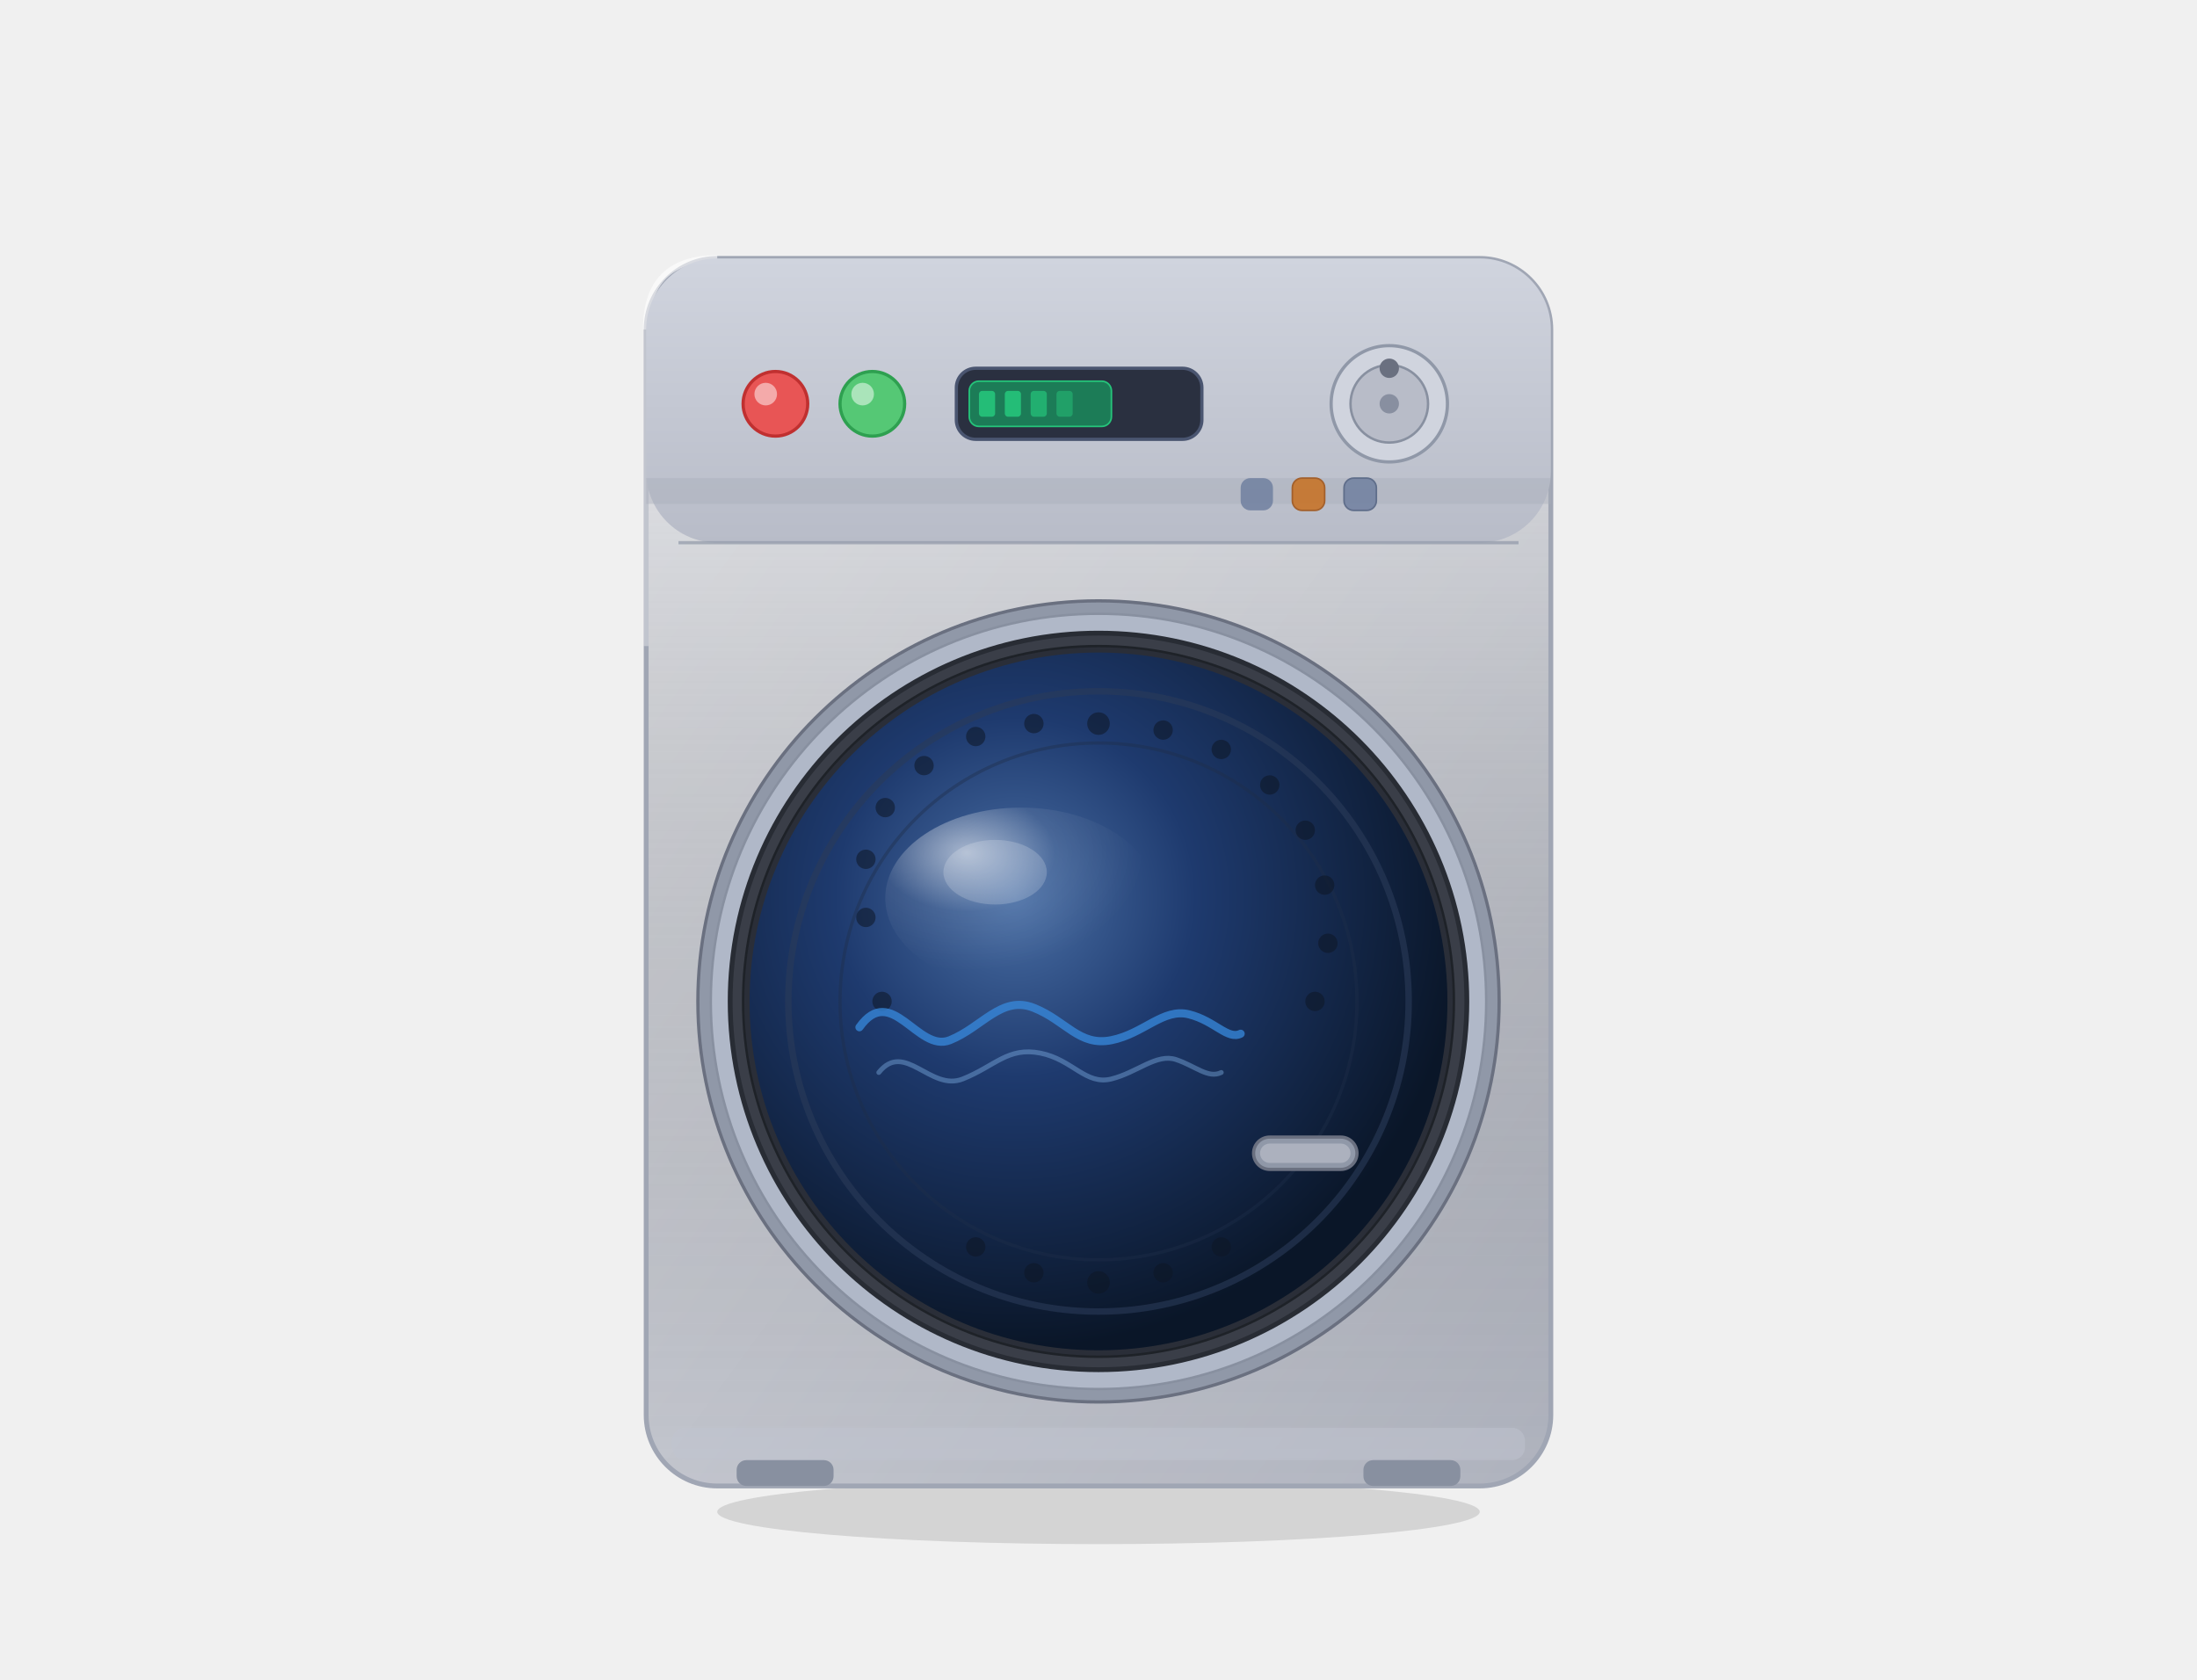
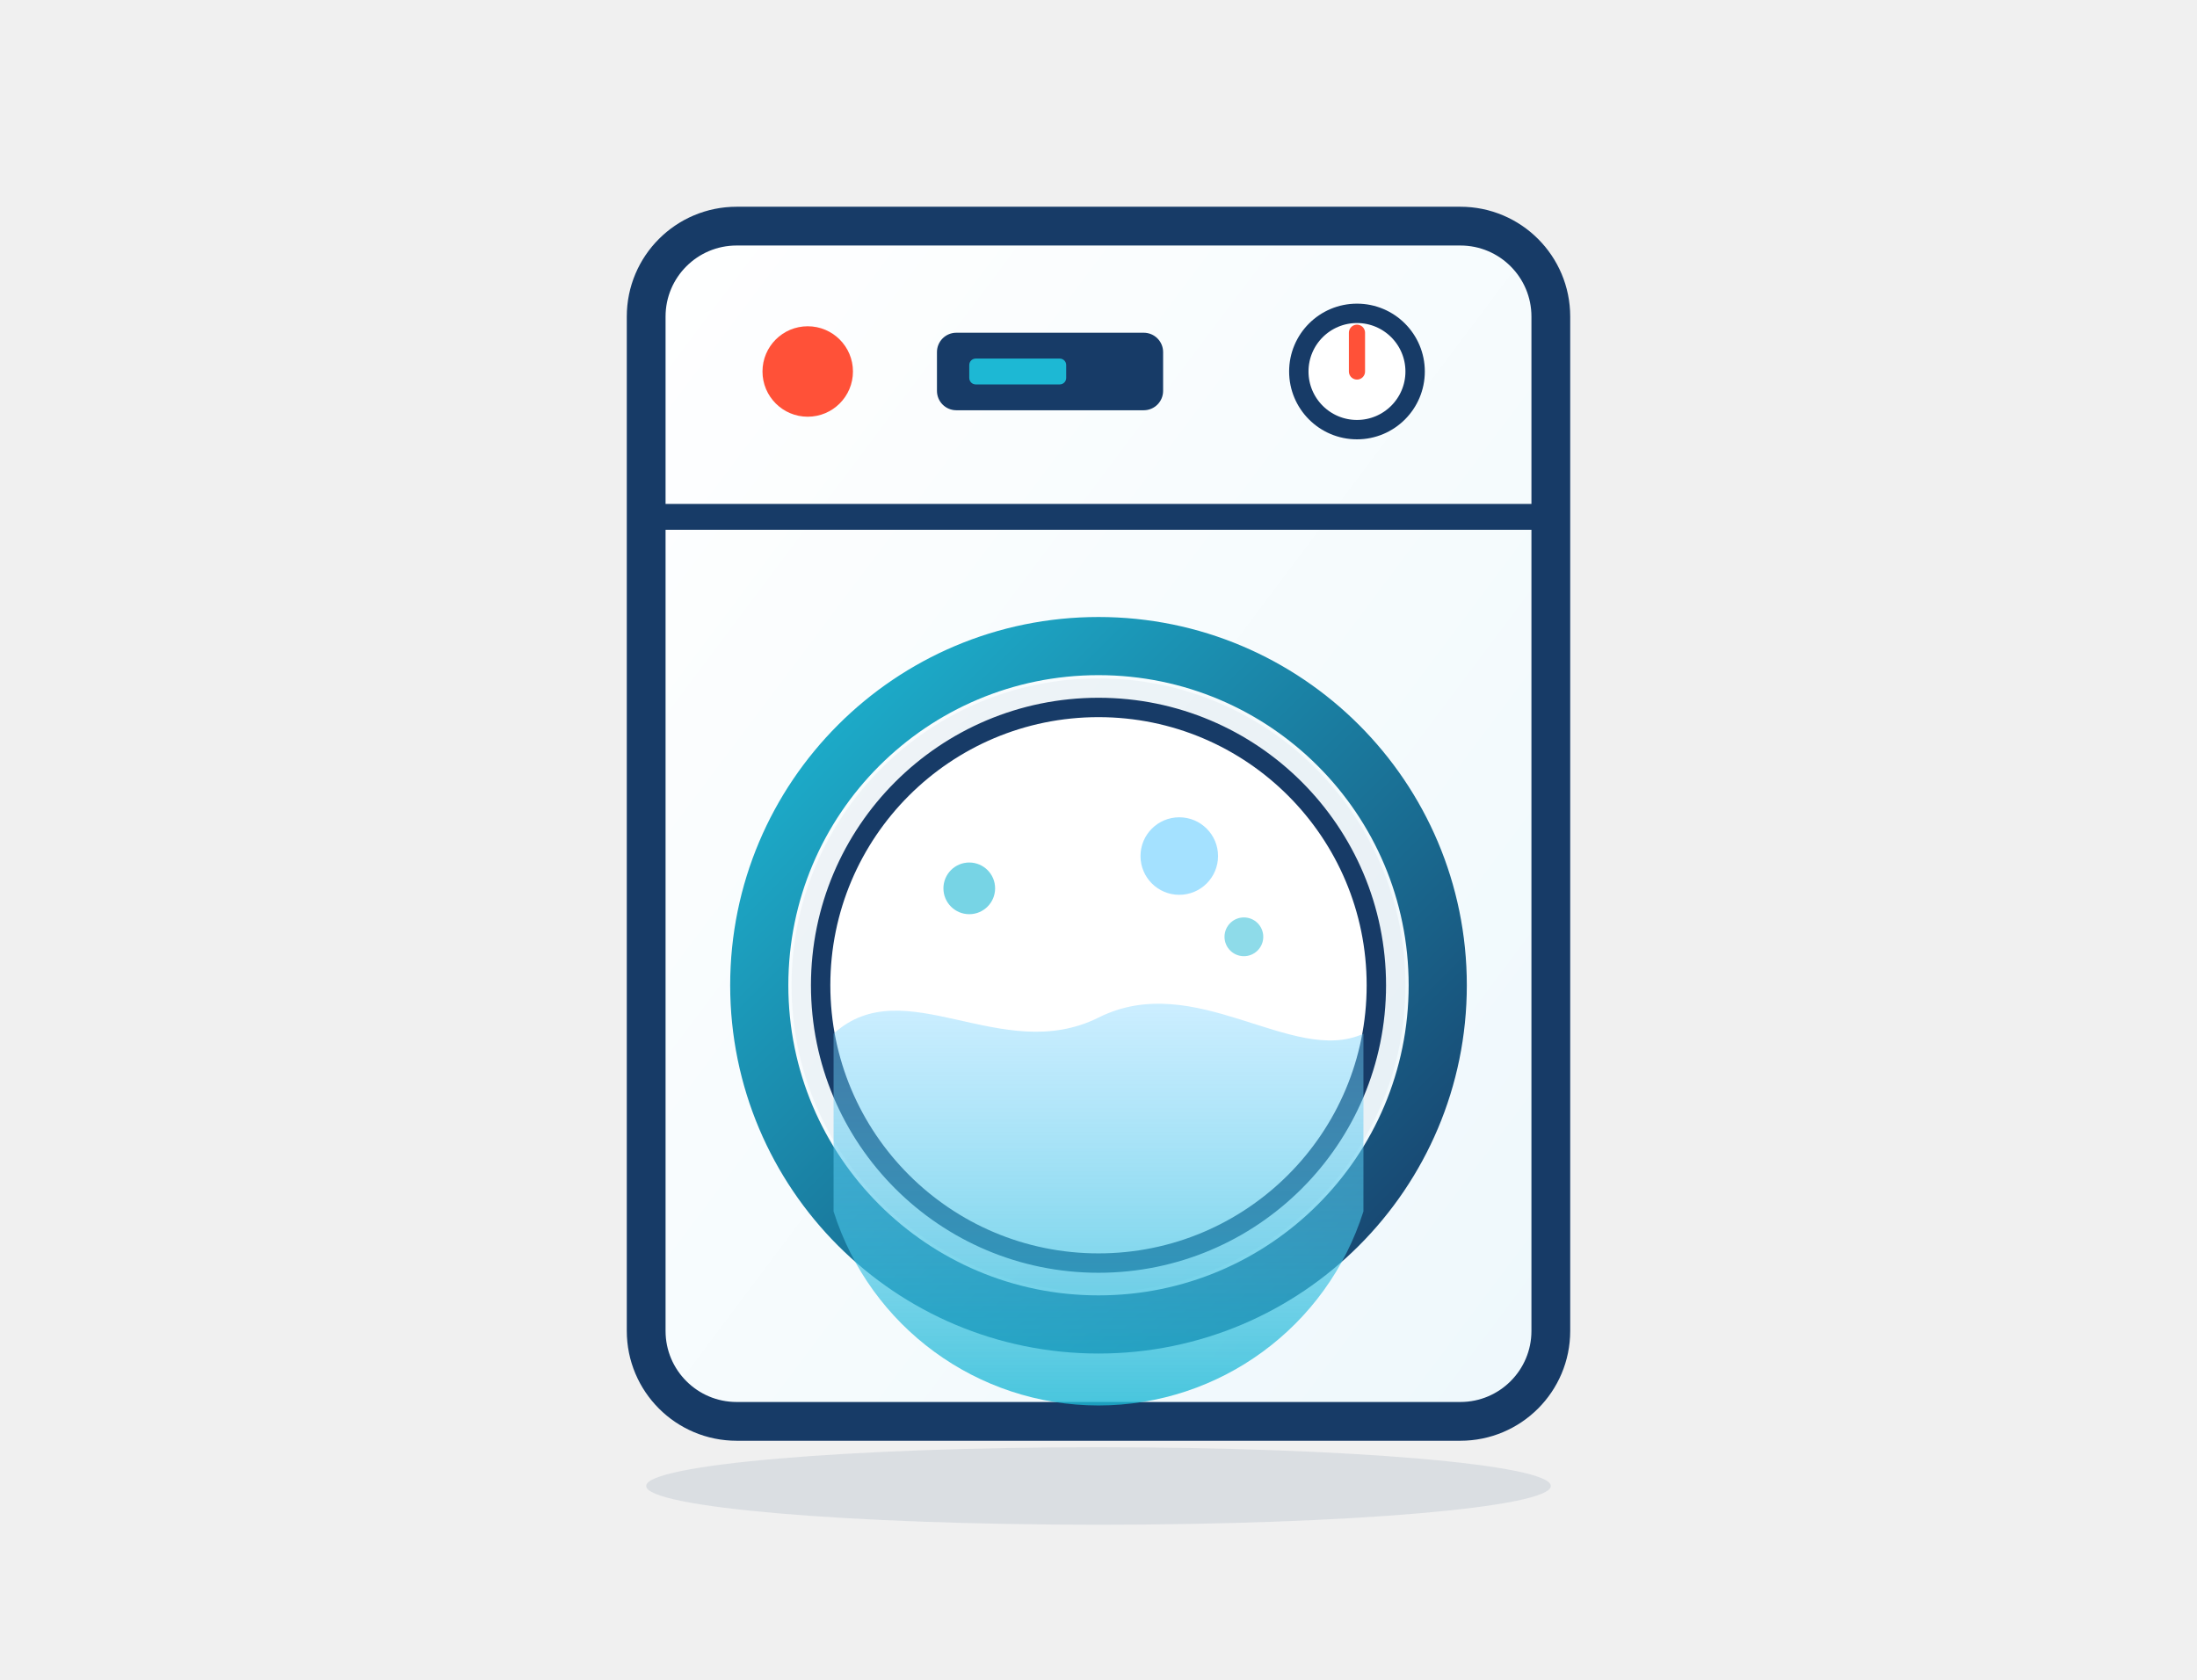
- <svg xmlns="http://www.w3.org/2000/svg" width="100%" viewBox="0 0 680 520" role="img" style="">
+ <svg xmlns="http://www.w3.org/2000/svg" viewBox="0 0 680 520" width="100%" height="100%" aria-label="Icono Lavadora">
  <defs>
-     <linearGradient id="bodyGrad" x1="0%" y1="0%" x2="100%" y2="100%">
-       <stop offset="0%" stop-color="#E8EAF0" />
-       <stop offset="100%" stop-color="#BFC3CF" />
+     <linearGradient id="wm-bg" x1="0%" y1="0%" x2="100%" y2="100%">
+       <stop offset="0%" stop-color="#ffffff" />
+       <stop offset="100%" stop-color="#eef8fc" />
    </linearGradient>
-     <linearGradient id="bodyShade" x1="0%" y1="0%" x2="0%" y2="100%">
-       <stop offset="0%" stop-color="#ffffff" stop-opacity="0.5" />
-       <stop offset="100%" stop-color="#000000" stop-opacity="0.08" />
+     <linearGradient id="wm-door" x1="0%" y1="0%" x2="100%" y2="100%">
+       <stop offset="0%" stop-color="#1db8d4" />
+       <stop offset="100%" stop-color="#173b67" />
    </linearGradient>
-     <linearGradient id="drumGrad" cx="35%" cy="30%" r="60%" gradientUnits="objectBoundingBox">
-       <stop offset="0%" stop-color="#3a4a6b" />
-       <stop offset="55%" stop-color="#1a2540" />
-       <stop offset="100%" stop-color="#0d1525" />
+     <linearGradient id="wm-water" x1="0%" y1="100%" x2="0%" y2="0%">
+       <stop offset="0%" stop-color="#1db8d4" stop-opacity="0.8" />
+       <stop offset="100%" stop-color="#7ed4ff" stop-opacity="0.4" />
    </linearGradient>
-     <radialGradient id="drumRadial" cx="38%" cy="35%" r="65%">
-       <stop offset="0%" stop-color="#4a6fa5" />
-       <stop offset="40%" stop-color="#1e3a6e" />
-       <stop offset="100%" stop-color="#0a1628" />
-     </radialGradient>
-     <radialGradient id="glassShine" cx="30%" cy="25%" r="65%">
-       <stop offset="0%" stop-color="#ffffff" stop-opacity="0.55" />
-       <stop offset="50%" stop-color="#ffffff" stop-opacity="0.08" />
-       <stop offset="100%" stop-color="#ffffff" stop-opacity="0" />
-     </radialGradient>
-     <radialGradient id="doorRimGrad" cx="50%" cy="50%" r="50%">
-       <stop offset="82%" stop-color="#9098a8" />
-       <stop offset="100%" stop-color="#6a7080" />
-     </radialGradient>
-     <linearGradient id="panelGrad" x1="0%" y1="0%" x2="0%" y2="100%">
-       <stop offset="0%" stop-color="#d0d4de" />
-       <stop offset="100%" stop-color="#b8bcc8" />
-     </linearGradient>
-     <clipPath id="doorClip">
-       <circle cx="340" cy="310" r="108" />
-     </clipPath>
-     <clipPath id="bodyClip">
-       <rect x="200" y="80" width="280" height="380" rx="22" />
-     </clipPath>
  </defs>
-   <ellipse cx="340" cy="468" rx="118" ry="10" fill="#000000" opacity="0.12" style="fill:rgb(0, 0, 0);stroke:none;color:rgb(255, 255, 255);stroke-width:1px;stroke-linecap:butt;stroke-linejoin:miter;opacity:0.12;font-family:&quot;Anthropic Sans&quot;, -apple-system, BlinkMacSystemFont, &quot;Segoe UI&quot;, sans-serif;font-size:16px;font-weight:400;text-anchor:start;dominant-baseline:auto" />
-   <rect x="200" y="80" width="280" height="380" rx="22" fill="url(#bodyGrad)" style="stroke:none;color:rgb(255, 255, 255);stroke-width:1px;stroke-linecap:butt;stroke-linejoin:miter;opacity:1;font-family:&quot;Anthropic Sans&quot;, -apple-system, BlinkMacSystemFont, &quot;Segoe UI&quot;, sans-serif;font-size:16px;font-weight:400;text-anchor:start;dominant-baseline:auto" />
-   <rect x="200" y="80" width="280" height="380" rx="22" fill="url(#bodyShade)" style="stroke:none;color:rgb(255, 255, 255);stroke-width:1px;stroke-linecap:butt;stroke-linejoin:miter;opacity:1;font-family:&quot;Anthropic Sans&quot;, -apple-system, BlinkMacSystemFont, &quot;Segoe UI&quot;, sans-serif;font-size:16px;font-weight:400;text-anchor:start;dominant-baseline:auto" />
-   <rect x="200" y="80" width="280" height="380" rx="22" fill="none" stroke="#a0a6b4" stroke-width="1.5" style="fill:none;stroke:rgb(160, 166, 180);color:rgb(255, 255, 255);stroke-width:1.5px;stroke-linecap:butt;stroke-linejoin:miter;opacity:1;font-family:&quot;Anthropic Sans&quot;, -apple-system, BlinkMacSystemFont, &quot;Segoe UI&quot;, sans-serif;font-size:16px;font-weight:400;text-anchor:start;dominant-baseline:auto" />
-   <path d="M222 80 Q200 80 200 102" fill="none" stroke="#ffffff" stroke-width="2" opacity="0.6" style="fill:none;stroke:rgb(255, 255, 255);color:rgb(255, 255, 255);stroke-width:2px;stroke-linecap:butt;stroke-linejoin:miter;opacity:0.6;font-family:&quot;Anthropic Sans&quot;, -apple-system, BlinkMacSystemFont, &quot;Segoe UI&quot;, sans-serif;font-size:16px;font-weight:400;text-anchor:start;dominant-baseline:auto" />
-   <line x1="200" y1="102" x2="200" y2="200" stroke="#ffffff" stroke-width="1.5" opacity="0.35" style="fill:rgb(0, 0, 0);stroke:rgb(255, 255, 255);color:rgb(255, 255, 255);stroke-width:1.5px;stroke-linecap:butt;stroke-linejoin:miter;opacity:0.35;font-family:&quot;Anthropic Sans&quot;, -apple-system, BlinkMacSystemFont, &quot;Segoe UI&quot;, sans-serif;font-size:16px;font-weight:400;text-anchor:start;dominant-baseline:auto" />
-   <rect x="200" y="80" width="280" height="88" rx="22" fill="url(#panelGrad)" clip-path="url(#bodyClip)" style="stroke:none;color:rgb(255, 255, 255);stroke-width:1px;stroke-linecap:butt;stroke-linejoin:miter;opacity:1;font-family:&quot;Anthropic Sans&quot;, -apple-system, BlinkMacSystemFont, &quot;Segoe UI&quot;, sans-serif;font-size:16px;font-weight:400;text-anchor:start;dominant-baseline:auto" />
-   <rect x="200" y="148" width="280" height="8" fill="#a8adb8" opacity="0.4" style="fill:rgb(168, 173, 184);stroke:none;color:rgb(255, 255, 255);stroke-width:1px;stroke-linecap:butt;stroke-linejoin:miter;opacity:0.4;font-family:&quot;Anthropic Sans&quot;, -apple-system, BlinkMacSystemFont, &quot;Segoe UI&quot;, sans-serif;font-size:16px;font-weight:400;text-anchor:start;dominant-baseline:auto" />
-   <line x1="210" y1="168" x2="470" y2="168" stroke="#9098a8" stroke-width="1" opacity="0.7" style="fill:rgb(0, 0, 0);stroke:rgb(144, 152, 168);color:rgb(255, 255, 255);stroke-width:1px;stroke-linecap:butt;stroke-linejoin:miter;opacity:0.7;font-family:&quot;Anthropic Sans&quot;, -apple-system, BlinkMacSystemFont, &quot;Segoe UI&quot;, sans-serif;font-size:16px;font-weight:400;text-anchor:start;dominant-baseline:auto" />
-   <circle cx="240" cy="125" r="10" fill="#e85555" stroke="#c03030" stroke-width="1" style="fill:rgb(232, 85, 85);stroke:rgb(192, 48, 48);color:rgb(255, 255, 255);stroke-width:1px;stroke-linecap:butt;stroke-linejoin:miter;opacity:1;font-family:&quot;Anthropic Sans&quot;, -apple-system, BlinkMacSystemFont, &quot;Segoe UI&quot;, sans-serif;font-size:16px;font-weight:400;text-anchor:start;dominant-baseline:auto" />
-   <circle cx="237" cy="122" r="3.5" fill="#ffffff" opacity="0.5" style="fill:rgb(255, 255, 255);stroke:none;color:rgb(255, 255, 255);stroke-width:1px;stroke-linecap:butt;stroke-linejoin:miter;opacity:0.5;font-family:&quot;Anthropic Sans&quot;, -apple-system, BlinkMacSystemFont, &quot;Segoe UI&quot;, sans-serif;font-size:16px;font-weight:400;text-anchor:start;dominant-baseline:auto" />
-   <circle cx="270" cy="125" r="10" fill="#55c875" stroke="#2ea050" stroke-width="1" style="fill:rgb(85, 200, 117);stroke:rgb(46, 160, 80);color:rgb(255, 255, 255);stroke-width:1px;stroke-linecap:butt;stroke-linejoin:miter;opacity:1;font-family:&quot;Anthropic Sans&quot;, -apple-system, BlinkMacSystemFont, &quot;Segoe UI&quot;, sans-serif;font-size:16px;font-weight:400;text-anchor:start;dominant-baseline:auto" />
-   <circle cx="267" cy="122" r="3.5" fill="#ffffff" opacity="0.5" style="fill:rgb(255, 255, 255);stroke:none;color:rgb(255, 255, 255);stroke-width:1px;stroke-linecap:butt;stroke-linejoin:miter;opacity:0.5;font-family:&quot;Anthropic Sans&quot;, -apple-system, BlinkMacSystemFont, &quot;Segoe UI&quot;, sans-serif;font-size:16px;font-weight:400;text-anchor:start;dominant-baseline:auto" />
-   <rect x="296" y="114" width="76" height="22" rx="6" fill="#2a3040" stroke="#4a5570" stroke-width="1" style="fill:rgb(42, 48, 64);stroke:rgb(74, 85, 112);color:rgb(255, 255, 255);stroke-width:1px;stroke-linecap:butt;stroke-linejoin:miter;opacity:1;font-family:&quot;Anthropic Sans&quot;, -apple-system, BlinkMacSystemFont, &quot;Segoe UI&quot;, sans-serif;font-size:16px;font-weight:400;text-anchor:start;dominant-baseline:auto" />
-   <rect x="300" y="118" width="44" height="14" rx="3" fill="#1a8a5a" opacity="0.85" style="fill:rgb(26, 138, 90);stroke:none;color:rgb(255, 255, 255);stroke-width:1px;stroke-linecap:butt;stroke-linejoin:miter;opacity:0.85;font-family:&quot;Anthropic Sans&quot;, -apple-system, BlinkMacSystemFont, &quot;Segoe UI&quot;, sans-serif;font-size:16px;font-weight:400;text-anchor:start;dominant-baseline:auto" />
-   <rect x="300" y="118" width="44" height="14" rx="3" fill="none" stroke="#25c47a" stroke-width="0.5" style="fill:none;stroke:rgb(37, 196, 122);color:rgb(255, 255, 255);stroke-width:0.5px;stroke-linecap:butt;stroke-linejoin:miter;opacity:1;font-family:&quot;Anthropic Sans&quot;, -apple-system, BlinkMacSystemFont, &quot;Segoe UI&quot;, sans-serif;font-size:16px;font-weight:400;text-anchor:start;dominant-baseline:auto" />
-   <rect x="303" y="121" width="5" height="8" rx="1" fill="#25c47a" opacity="0.9" style="fill:rgb(37, 196, 122);stroke:none;color:rgb(255, 255, 255);stroke-width:1px;stroke-linecap:butt;stroke-linejoin:miter;opacity:0.9;font-family:&quot;Anthropic Sans&quot;, -apple-system, BlinkMacSystemFont, &quot;Segoe UI&quot;, sans-serif;font-size:16px;font-weight:400;text-anchor:start;dominant-baseline:auto" />
-   <rect x="311" y="121" width="5" height="8" rx="1" fill="#25c47a" opacity="0.9" style="fill:rgb(37, 196, 122);stroke:none;color:rgb(255, 255, 255);stroke-width:1px;stroke-linecap:butt;stroke-linejoin:miter;opacity:0.9;font-family:&quot;Anthropic Sans&quot;, -apple-system, BlinkMacSystemFont, &quot;Segoe UI&quot;, sans-serif;font-size:16px;font-weight:400;text-anchor:start;dominant-baseline:auto" />
-   <rect x="319" y="121" width="5" height="8" rx="1" fill="#25c47a" opacity="0.7" style="fill:rgb(37, 196, 122);stroke:none;color:rgb(255, 255, 255);stroke-width:1px;stroke-linecap:butt;stroke-linejoin:miter;opacity:0.7;font-family:&quot;Anthropic Sans&quot;, -apple-system, BlinkMacSystemFont, &quot;Segoe UI&quot;, sans-serif;font-size:16px;font-weight:400;text-anchor:start;dominant-baseline:auto" />
-   <rect x="327" y="121" width="5" height="8" rx="1" fill="#25c47a" opacity="0.5" style="fill:rgb(37, 196, 122);stroke:none;color:rgb(255, 255, 255);stroke-width:1px;stroke-linecap:butt;stroke-linejoin:miter;opacity:0.5;font-family:&quot;Anthropic Sans&quot;, -apple-system, BlinkMacSystemFont, &quot;Segoe UI&quot;, sans-serif;font-size:16px;font-weight:400;text-anchor:start;dominant-baseline:auto" />
-   <circle cx="430" cy="125" r="18" fill="#d0d4de" stroke="#9098a8" stroke-width="1" style="fill:rgb(208, 212, 222);stroke:rgb(144, 152, 168);color:rgb(255, 255, 255);stroke-width:1px;stroke-linecap:butt;stroke-linejoin:miter;opacity:1;font-family:&quot;Anthropic Sans&quot;, -apple-system, BlinkMacSystemFont, &quot;Segoe UI&quot;, sans-serif;font-size:16px;font-weight:400;text-anchor:start;dominant-baseline:auto" />
-   <circle cx="430" cy="125" r="12" fill="#b8bcc8" stroke="#8890a0" stroke-width="0.75" style="fill:rgb(184, 188, 200);stroke:rgb(136, 144, 160);color:rgb(255, 255, 255);stroke-width:0.75px;stroke-linecap:butt;stroke-linejoin:miter;opacity:1;font-family:&quot;Anthropic Sans&quot;, -apple-system, BlinkMacSystemFont, &quot;Segoe UI&quot;, sans-serif;font-size:16px;font-weight:400;text-anchor:start;dominant-baseline:auto" />
-   <circle cx="430" cy="114" r="3" fill="#6a7080" style="fill:rgb(106, 112, 128);stroke:none;color:rgb(255, 255, 255);stroke-width:1px;stroke-linecap:butt;stroke-linejoin:miter;opacity:1;font-family:&quot;Anthropic Sans&quot;, -apple-system, BlinkMacSystemFont, &quot;Segoe UI&quot;, sans-serif;font-size:16px;font-weight:400;text-anchor:start;dominant-baseline:auto" />
-   <circle cx="430" cy="125" r="3" fill="#888fa0" style="fill:rgb(136, 143, 160);stroke:none;color:rgb(255, 255, 255);stroke-width:1px;stroke-linecap:butt;stroke-linejoin:miter;opacity:1;font-family:&quot;Anthropic Sans&quot;, -apple-system, BlinkMacSystemFont, &quot;Segoe UI&quot;, sans-serif;font-size:16px;font-weight:400;text-anchor:start;dominant-baseline:auto" />
-   <rect x="384" y="148" width="10" height="10" rx="3" fill="#7080a0" stroke="#5060808" stroke-width="0.5" opacity="0.85" style="fill:rgb(112, 128, 160);stroke:none;color:rgb(255, 255, 255);stroke-width:0.5px;stroke-linecap:butt;stroke-linejoin:miter;opacity:0.85;font-family:&quot;Anthropic Sans&quot;, -apple-system, BlinkMacSystemFont, &quot;Segoe UI&quot;, sans-serif;font-size:16px;font-weight:400;text-anchor:start;dominant-baseline:auto" />
-   <rect x="400" y="148" width="10" height="10" rx="3" fill="#c87020" stroke="#a05010" stroke-width="0.5" opacity="0.85" style="fill:rgb(200, 112, 32);stroke:rgb(160, 80, 16);color:rgb(255, 255, 255);stroke-width:0.5px;stroke-linecap:butt;stroke-linejoin:miter;opacity:0.85;font-family:&quot;Anthropic Sans&quot;, -apple-system, BlinkMacSystemFont, &quot;Segoe UI&quot;, sans-serif;font-size:16px;font-weight:400;text-anchor:start;dominant-baseline:auto" />
-   <rect x="416" y="148" width="10" height="10" rx="3" fill="#7080a0" stroke="#506080" stroke-width="0.5" opacity="0.85" style="fill:rgb(112, 128, 160);stroke:rgb(80, 96, 128);color:rgb(255, 255, 255);stroke-width:0.5px;stroke-linecap:butt;stroke-linejoin:miter;opacity:0.85;font-family:&quot;Anthropic Sans&quot;, -apple-system, BlinkMacSystemFont, &quot;Segoe UI&quot;, sans-serif;font-size:16px;font-weight:400;text-anchor:start;dominant-baseline:auto" />
-   <circle cx="340" cy="310" r="124" fill="#9098a8" stroke="#6a7080" stroke-width="1" style="fill:rgb(144, 152, 168);stroke:rgb(106, 112, 128);color:rgb(255, 255, 255);stroke-width:1px;stroke-linecap:butt;stroke-linejoin:miter;opacity:1;font-family:&quot;Anthropic Sans&quot;, -apple-system, BlinkMacSystemFont, &quot;Segoe UI&quot;, sans-serif;font-size:16px;font-weight:400;text-anchor:start;dominant-baseline:auto" />
-   <circle cx="340" cy="310" r="120" fill="#b0b8c8" stroke="#8890a0" stroke-width="0.75" style="fill:rgb(176, 184, 200);stroke:rgb(136, 144, 160);color:rgb(255, 255, 255);stroke-width:0.75px;stroke-linecap:butt;stroke-linejoin:miter;opacity:1;font-family:&quot;Anthropic Sans&quot;, -apple-system, BlinkMacSystemFont, &quot;Segoe UI&quot;, sans-serif;font-size:16px;font-weight:400;text-anchor:start;dominant-baseline:auto" />
-   <circle cx="340" cy="310" r="114" fill="#3a3e48" stroke="#282c34" stroke-width="1.5" style="fill:rgb(58, 62, 72);stroke:rgb(40, 44, 52);color:rgb(255, 255, 255);stroke-width:1.5px;stroke-linecap:butt;stroke-linejoin:miter;opacity:1;font-family:&quot;Anthropic Sans&quot;, -apple-system, BlinkMacSystemFont, &quot;Segoe UI&quot;, sans-serif;font-size:16px;font-weight:400;text-anchor:start;dominant-baseline:auto" />
-   <circle cx="340" cy="310" r="110" fill="#2a2e38" stroke="#1e2228" stroke-width="0.75" style="fill:rgb(42, 46, 56);stroke:rgb(30, 34, 40);color:rgb(255, 255, 255);stroke-width:0.75px;stroke-linecap:butt;stroke-linejoin:miter;opacity:1;font-family:&quot;Anthropic Sans&quot;, -apple-system, BlinkMacSystemFont, &quot;Segoe UI&quot;, sans-serif;font-size:16px;font-weight:400;text-anchor:start;dominant-baseline:auto" />
-   <circle cx="340" cy="310" r="108" fill="url(#drumRadial)" style="stroke:none;color:rgb(255, 255, 255);stroke-width:1px;stroke-linecap:butt;stroke-linejoin:miter;opacity:1;font-family:&quot;Anthropic Sans&quot;, -apple-system, BlinkMacSystemFont, &quot;Segoe UI&quot;, sans-serif;font-size:16px;font-weight:400;text-anchor:start;dominant-baseline:auto" />
-   <circle cx="340" cy="310" r="96" fill="none" stroke="#2a3a58" stroke-width="2" opacity="0.6" style="fill:none;stroke:rgb(42, 58, 88);color:rgb(255, 255, 255);stroke-width:2px;stroke-linecap:butt;stroke-linejoin:miter;opacity:0.6;font-family:&quot;Anthropic Sans&quot;, -apple-system, BlinkMacSystemFont, &quot;Segoe UI&quot;, sans-serif;font-size:16px;font-weight:400;text-anchor:start;dominant-baseline:auto" />
-   <circle cx="340" cy="310" r="80" fill="none" stroke="#1e2e48" stroke-width="1" opacity="0.4" style="fill:none;stroke:rgb(30, 46, 72);color:rgb(255, 255, 255);stroke-width:1px;stroke-linecap:butt;stroke-linejoin:miter;opacity:0.4;font-family:&quot;Anthropic Sans&quot;, -apple-system, BlinkMacSystemFont, &quot;Segoe UI&quot;, sans-serif;font-size:16px;font-weight:400;text-anchor:start;dominant-baseline:auto" />
-   <g opacity="0.55" style="fill:rgb(0, 0, 0);stroke:none;color:rgb(255, 255, 255);stroke-width:1px;stroke-linecap:butt;stroke-linejoin:miter;opacity:0.55;font-family:&quot;Anthropic Sans&quot;, -apple-system, BlinkMacSystemFont, &quot;Segoe UI&quot;, sans-serif;font-size:16px;font-weight:400;text-anchor:start;dominant-baseline:auto">
-     <circle cx="340" cy="224" r="3.5" fill="#0d1525" style="fill:rgb(13, 21, 37);stroke:none;color:rgb(255, 255, 255);stroke-width:1px;stroke-linecap:butt;stroke-linejoin:miter;opacity:1;font-family:&quot;Anthropic Sans&quot;, -apple-system, BlinkMacSystemFont, &quot;Segoe UI&quot;, sans-serif;font-size:16px;font-weight:400;text-anchor:start;dominant-baseline:auto" />
-     <circle cx="360" cy="226" r="3" fill="#0d1525" style="fill:rgb(13, 21, 37);stroke:none;color:rgb(255, 255, 255);stroke-width:1px;stroke-linecap:butt;stroke-linejoin:miter;opacity:1;font-family:&quot;Anthropic Sans&quot;, -apple-system, BlinkMacSystemFont, &quot;Segoe UI&quot;, sans-serif;font-size:16px;font-weight:400;text-anchor:start;dominant-baseline:auto" />
-     <circle cx="378" cy="232" r="3" fill="#0d1525" style="fill:rgb(13, 21, 37);stroke:none;color:rgb(255, 255, 255);stroke-width:1px;stroke-linecap:butt;stroke-linejoin:miter;opacity:1;font-family:&quot;Anthropic Sans&quot;, -apple-system, BlinkMacSystemFont, &quot;Segoe UI&quot;, sans-serif;font-size:16px;font-weight:400;text-anchor:start;dominant-baseline:auto" />
-     <circle cx="393" cy="243" r="3" fill="#0d1525" style="fill:rgb(13, 21, 37);stroke:none;color:rgb(255, 255, 255);stroke-width:1px;stroke-linecap:butt;stroke-linejoin:miter;opacity:1;font-family:&quot;Anthropic Sans&quot;, -apple-system, BlinkMacSystemFont, &quot;Segoe UI&quot;, sans-serif;font-size:16px;font-weight:400;text-anchor:start;dominant-baseline:auto" />
-     <circle cx="404" cy="257" r="3" fill="#0d1525" style="fill:rgb(13, 21, 37);stroke:none;color:rgb(255, 255, 255);stroke-width:1px;stroke-linecap:butt;stroke-linejoin:miter;opacity:1;font-family:&quot;Anthropic Sans&quot;, -apple-system, BlinkMacSystemFont, &quot;Segoe UI&quot;, sans-serif;font-size:16px;font-weight:400;text-anchor:start;dominant-baseline:auto" />
-     <circle cx="410" cy="274" r="3" fill="#0d1525" style="fill:rgb(13, 21, 37);stroke:none;color:rgb(255, 255, 255);stroke-width:1px;stroke-linecap:butt;stroke-linejoin:miter;opacity:1;font-family:&quot;Anthropic Sans&quot;, -apple-system, BlinkMacSystemFont, &quot;Segoe UI&quot;, sans-serif;font-size:16px;font-weight:400;text-anchor:start;dominant-baseline:auto" />
-     <circle cx="411" cy="292" r="3" fill="#0d1525" style="fill:rgb(13, 21, 37);stroke:none;color:rgb(255, 255, 255);stroke-width:1px;stroke-linecap:butt;stroke-linejoin:miter;opacity:1;font-family:&quot;Anthropic Sans&quot;, -apple-system, BlinkMacSystemFont, &quot;Segoe UI&quot;, sans-serif;font-size:16px;font-weight:400;text-anchor:start;dominant-baseline:auto" />
-     <circle cx="407" cy="310" r="3" fill="#0d1525" style="fill:rgb(13, 21, 37);stroke:none;color:rgb(255, 255, 255);stroke-width:1px;stroke-linecap:butt;stroke-linejoin:miter;opacity:1;font-family:&quot;Anthropic Sans&quot;, -apple-system, BlinkMacSystemFont, &quot;Segoe UI&quot;, sans-serif;font-size:16px;font-weight:400;text-anchor:start;dominant-baseline:auto" />
-     <circle cx="320" cy="224" r="3" fill="#0d1525" style="fill:rgb(13, 21, 37);stroke:none;color:rgb(255, 255, 255);stroke-width:1px;stroke-linecap:butt;stroke-linejoin:miter;opacity:1;font-family:&quot;Anthropic Sans&quot;, -apple-system, BlinkMacSystemFont, &quot;Segoe UI&quot;, sans-serif;font-size:16px;font-weight:400;text-anchor:start;dominant-baseline:auto" />
-     <circle cx="302" cy="228" r="3" fill="#0d1525" style="fill:rgb(13, 21, 37);stroke:none;color:rgb(255, 255, 255);stroke-width:1px;stroke-linecap:butt;stroke-linejoin:miter;opacity:1;font-family:&quot;Anthropic Sans&quot;, -apple-system, BlinkMacSystemFont, &quot;Segoe UI&quot;, sans-serif;font-size:16px;font-weight:400;text-anchor:start;dominant-baseline:auto" />
-     <circle cx="286" cy="237" r="3" fill="#0d1525" style="fill:rgb(13, 21, 37);stroke:none;color:rgb(255, 255, 255);stroke-width:1px;stroke-linecap:butt;stroke-linejoin:miter;opacity:1;font-family:&quot;Anthropic Sans&quot;, -apple-system, BlinkMacSystemFont, &quot;Segoe UI&quot;, sans-serif;font-size:16px;font-weight:400;text-anchor:start;dominant-baseline:auto" />
-     <circle cx="274" cy="250" r="3" fill="#0d1525" style="fill:rgb(13, 21, 37);stroke:none;color:rgb(255, 255, 255);stroke-width:1px;stroke-linecap:butt;stroke-linejoin:miter;opacity:1;font-family:&quot;Anthropic Sans&quot;, -apple-system, BlinkMacSystemFont, &quot;Segoe UI&quot;, sans-serif;font-size:16px;font-weight:400;text-anchor:start;dominant-baseline:auto" />
-     <circle cx="268" cy="266" r="3" fill="#0d1525" style="fill:rgb(13, 21, 37);stroke:none;color:rgb(255, 255, 255);stroke-width:1px;stroke-linecap:butt;stroke-linejoin:miter;opacity:1;font-family:&quot;Anthropic Sans&quot;, -apple-system, BlinkMacSystemFont, &quot;Segoe UI&quot;, sans-serif;font-size:16px;font-weight:400;text-anchor:start;dominant-baseline:auto" />
-     <circle cx="268" cy="284" r="3" fill="#0d1525" style="fill:rgb(13, 21, 37);stroke:none;color:rgb(255, 255, 255);stroke-width:1px;stroke-linecap:butt;stroke-linejoin:miter;opacity:1;font-family:&quot;Anthropic Sans&quot;, -apple-system, BlinkMacSystemFont, &quot;Segoe UI&quot;, sans-serif;font-size:16px;font-weight:400;text-anchor:start;dominant-baseline:auto" />
-     <circle cx="273" cy="310" r="3" fill="#0d1525" style="fill:rgb(13, 21, 37);stroke:none;color:rgb(255, 255, 255);stroke-width:1px;stroke-linecap:butt;stroke-linejoin:miter;opacity:1;font-family:&quot;Anthropic Sans&quot;, -apple-system, BlinkMacSystemFont, &quot;Segoe UI&quot;, sans-serif;font-size:16px;font-weight:400;text-anchor:start;dominant-baseline:auto" />
-     <circle cx="340" cy="397" r="3.5" fill="#0d1525" style="fill:rgb(13, 21, 37);stroke:none;color:rgb(255, 255, 255);stroke-width:1px;stroke-linecap:butt;stroke-linejoin:miter;opacity:1;font-family:&quot;Anthropic Sans&quot;, -apple-system, BlinkMacSystemFont, &quot;Segoe UI&quot;, sans-serif;font-size:16px;font-weight:400;text-anchor:start;dominant-baseline:auto" />
-     <circle cx="360" cy="394" r="3" fill="#0d1525" style="fill:rgb(13, 21, 37);stroke:none;color:rgb(255, 255, 255);stroke-width:1px;stroke-linecap:butt;stroke-linejoin:miter;opacity:1;font-family:&quot;Anthropic Sans&quot;, -apple-system, BlinkMacSystemFont, &quot;Segoe UI&quot;, sans-serif;font-size:16px;font-weight:400;text-anchor:start;dominant-baseline:auto" />
-     <circle cx="320" cy="394" r="3" fill="#0d1525" style="fill:rgb(13, 21, 37);stroke:none;color:rgb(255, 255, 255);stroke-width:1px;stroke-linecap:butt;stroke-linejoin:miter;opacity:1;font-family:&quot;Anthropic Sans&quot;, -apple-system, BlinkMacSystemFont, &quot;Segoe UI&quot;, sans-serif;font-size:16px;font-weight:400;text-anchor:start;dominant-baseline:auto" />
-     <circle cx="378" cy="386" r="3" fill="#0d1525" style="fill:rgb(13, 21, 37);stroke:none;color:rgb(255, 255, 255);stroke-width:1px;stroke-linecap:butt;stroke-linejoin:miter;opacity:1;font-family:&quot;Anthropic Sans&quot;, -apple-system, BlinkMacSystemFont, &quot;Segoe UI&quot;, sans-serif;font-size:16px;font-weight:400;text-anchor:start;dominant-baseline:auto" />
-     <circle cx="302" cy="386" r="3" fill="#0d1525" style="fill:rgb(13, 21, 37);stroke:none;color:rgb(255, 255, 255);stroke-width:1px;stroke-linecap:butt;stroke-linejoin:miter;opacity:1;font-family:&quot;Anthropic Sans&quot;, -apple-system, BlinkMacSystemFont, &quot;Segoe UI&quot;, sans-serif;font-size:16px;font-weight:400;text-anchor:start;dominant-baseline:auto" />
-   </g>
-   <path d="M266 318 c10-14 18 8 28 4 10-4 16-14 26-10 10 4 14 12 24 10 10-2 16-10 24-8 8 2 12 8 16 6" fill="none" stroke="#378ADD" stroke-width="2.5" stroke-linecap="round" stroke-linejoin="round" opacity="0.75" clip-path="url(#doorClip)" style="fill:none;stroke:rgb(55, 138, 221);color:rgb(255, 255, 255);stroke-width:2.5px;stroke-linecap:round;stroke-linejoin:round;opacity:0.75;font-family:&quot;Anthropic Sans&quot;, -apple-system, BlinkMacSystemFont, &quot;Segoe UI&quot;, sans-serif;font-size:16px;font-weight:400;text-anchor:start;dominant-baseline:auto" />
-   <path d="M272 332 c8-10 16 6 26 2 10-4 14-10 24-8 10 2 14 10 22 8 8-2 14-8 20-6 6 2 10 6 14 4" fill="none" stroke="#85B7EB" stroke-width="1.5" stroke-linecap="round" stroke-linejoin="round" opacity="0.4" clip-path="url(#doorClip)" style="fill:none;stroke:rgb(133, 183, 235);color:rgb(255, 255, 255);stroke-width:1.5px;stroke-linecap:round;stroke-linejoin:round;opacity:0.4;font-family:&quot;Anthropic Sans&quot;, -apple-system, BlinkMacSystemFont, &quot;Segoe UI&quot;, sans-serif;font-size:16px;font-weight:400;text-anchor:start;dominant-baseline:auto" />
-   <ellipse cx="316" cy="278" rx="42" ry="28" fill="url(#glassShine)" clip-path="url(#doorClip)" style="stroke:none;color:rgb(255, 255, 255);stroke-width:1px;stroke-linecap:butt;stroke-linejoin:miter;opacity:1;font-family:&quot;Anthropic Sans&quot;, -apple-system, BlinkMacSystemFont, &quot;Segoe UI&quot;, sans-serif;font-size:16px;font-weight:400;text-anchor:start;dominant-baseline:auto" />
-   <ellipse cx="308" cy="270" rx="16" ry="10" fill="#ffffff" opacity="0.18" clip-path="url(#doorClip)" style="fill:rgb(255, 255, 255);stroke:none;color:rgb(255, 255, 255);stroke-width:1px;stroke-linecap:butt;stroke-linejoin:miter;opacity:0.18;font-family:&quot;Anthropic Sans&quot;, -apple-system, BlinkMacSystemFont, &quot;Segoe UI&quot;, sans-serif;font-size:16px;font-weight:400;text-anchor:start;dominant-baseline:auto" />
-   <rect x="388" y="352" width="32" height="10" rx="5" fill="#9098a8" stroke="#6a7080" stroke-width="1" style="fill:rgb(144, 152, 168);stroke:rgb(106, 112, 128);color:rgb(255, 255, 255);stroke-width:1px;stroke-linecap:butt;stroke-linejoin:miter;opacity:1;font-family:&quot;Anthropic Sans&quot;, -apple-system, BlinkMacSystemFont, &quot;Segoe UI&quot;, sans-serif;font-size:16px;font-weight:400;text-anchor:start;dominant-baseline:auto" />
-   <rect x="390" y="354" width="28" height="6" rx="3" fill="#b8bcc8" opacity="0.7" style="fill:rgb(184, 188, 200);stroke:none;color:rgb(255, 255, 255);stroke-width:1px;stroke-linecap:butt;stroke-linejoin:miter;opacity:0.7;font-family:&quot;Anthropic Sans&quot;, -apple-system, BlinkMacSystemFont, &quot;Segoe UI&quot;, sans-serif;font-size:16px;font-weight:400;text-anchor:start;dominant-baseline:auto" />
-   <rect x="208" y="442" width="264" height="10" rx="4" fill="#c0c4d0" opacity="0.5" style="fill:rgb(192, 196, 208);stroke:none;color:rgb(255, 255, 255);stroke-width:1px;stroke-linecap:butt;stroke-linejoin:miter;opacity:0.5;font-family:&quot;Anthropic Sans&quot;, -apple-system, BlinkMacSystemFont, &quot;Segoe UI&quot;, sans-serif;font-size:16px;font-weight:400;text-anchor:start;dominant-baseline:auto" />
-   <rect x="228" y="452" width="30" height="8" rx="3" fill="#8890a0" style="fill:rgb(136, 144, 160);stroke:none;color:rgb(255, 255, 255);stroke-width:1px;stroke-linecap:butt;stroke-linejoin:miter;opacity:1;font-family:&quot;Anthropic Sans&quot;, -apple-system, BlinkMacSystemFont, &quot;Segoe UI&quot;, sans-serif;font-size:16px;font-weight:400;text-anchor:start;dominant-baseline:auto" />
-   <rect x="422" y="452" width="30" height="8" rx="3" fill="#8890a0" style="fill:rgb(136, 144, 160);stroke:none;color:rgb(255, 255, 255);stroke-width:1px;stroke-linecap:butt;stroke-linejoin:miter;opacity:1;font-family:&quot;Anthropic Sans&quot;, -apple-system, BlinkMacSystemFont, &quot;Segoe UI&quot;, sans-serif;font-size:16px;font-weight:400;text-anchor:start;dominant-baseline:auto" />
+   <ellipse cx="340" cy="460" rx="140" ry="12" fill="#173b67" opacity="0.1" />
+   <rect x="200" y="70" width="280" height="370" rx="28" fill="url(#wm-bg)" stroke="#173b67" stroke-width="12" />
+   <line x1="200" y1="160" x2="480" y2="160" stroke="#173b67" stroke-width="8" />
+   <circle cx="250" cy="115" r="14" fill="#ff5138" />
+   <rect x="290" y="103" width="70" height="24" rx="6" fill="#173b67" />
+   <rect x="300" y="111" width="30" height="8" rx="2" fill="#1db8d4" />
+   <circle cx="420" cy="115" r="18" fill="#ffffff" stroke="#173b67" stroke-width="6" />
+   <line x1="420" y1="115" x2="420" y2="103" stroke="#ff5138" stroke-width="5" stroke-linecap="round" />
+   <circle cx="340" cy="305" r="105" fill="none" stroke="url(#wm-door)" stroke-width="18" />
+   <circle cx="340" cy="305" r="95" fill="#173b67" opacity="0.05" />
+   <circle cx="340" cy="305" r="86" fill="#ffffff" stroke="#173b67" stroke-width="6" />
+   <path d="M258 320 C 280 300, 310 330, 340 315 C 370 300, 400 330, 422 320 L 422 375 A 86 86 0 0 1 258 375 Z" fill="url(#wm-water)" />
+   <circle cx="300" cy="275" r="8" fill="#1db8d4" opacity="0.6" />
+   <circle cx="365" cy="265" r="12" fill="#7ed4ff" opacity="0.7" />
+   <circle cx="385" cy="290" r="6" fill="#1db8d4" opacity="0.5" />
+   <path d="M280 250 A 80 80 0 0 1 380 240 A 86 86 0 0 0 280 250 Z" fill="#ffffff" opacity="0.8" />
</svg>
